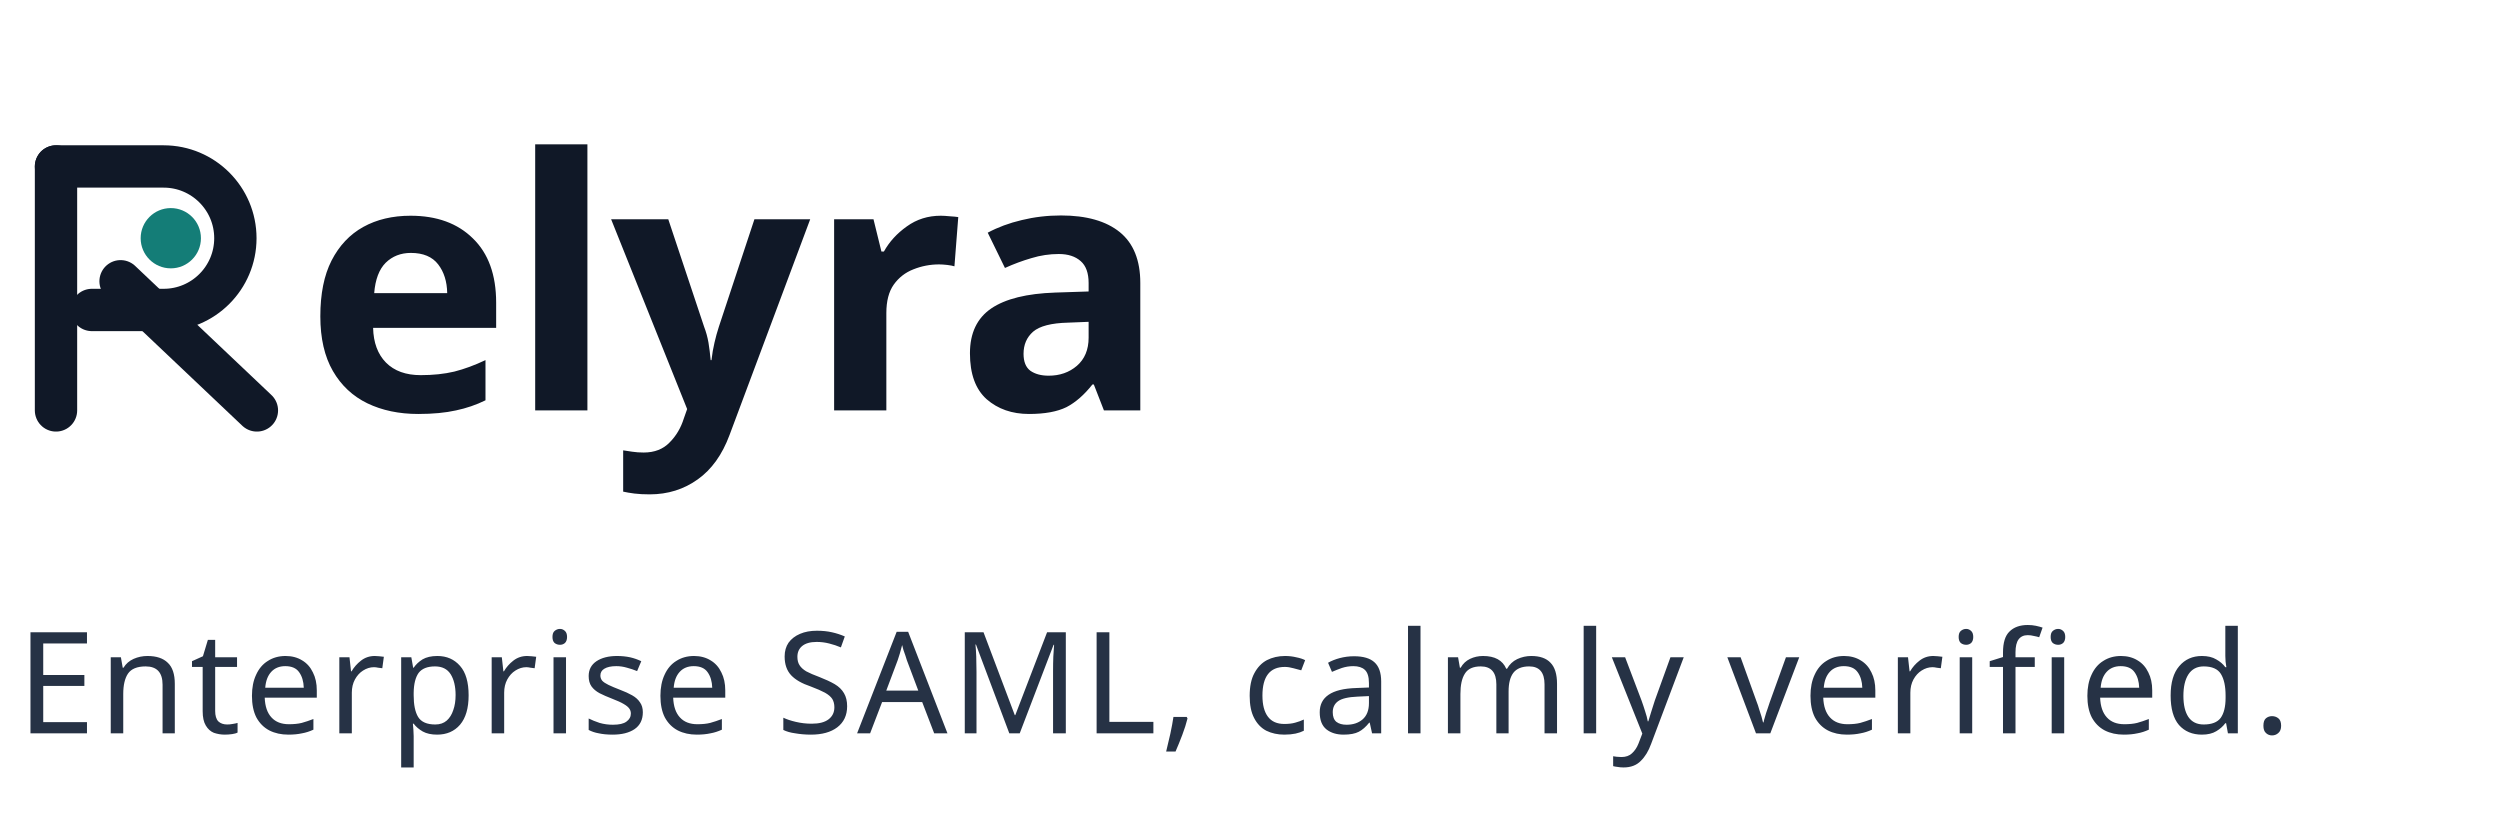
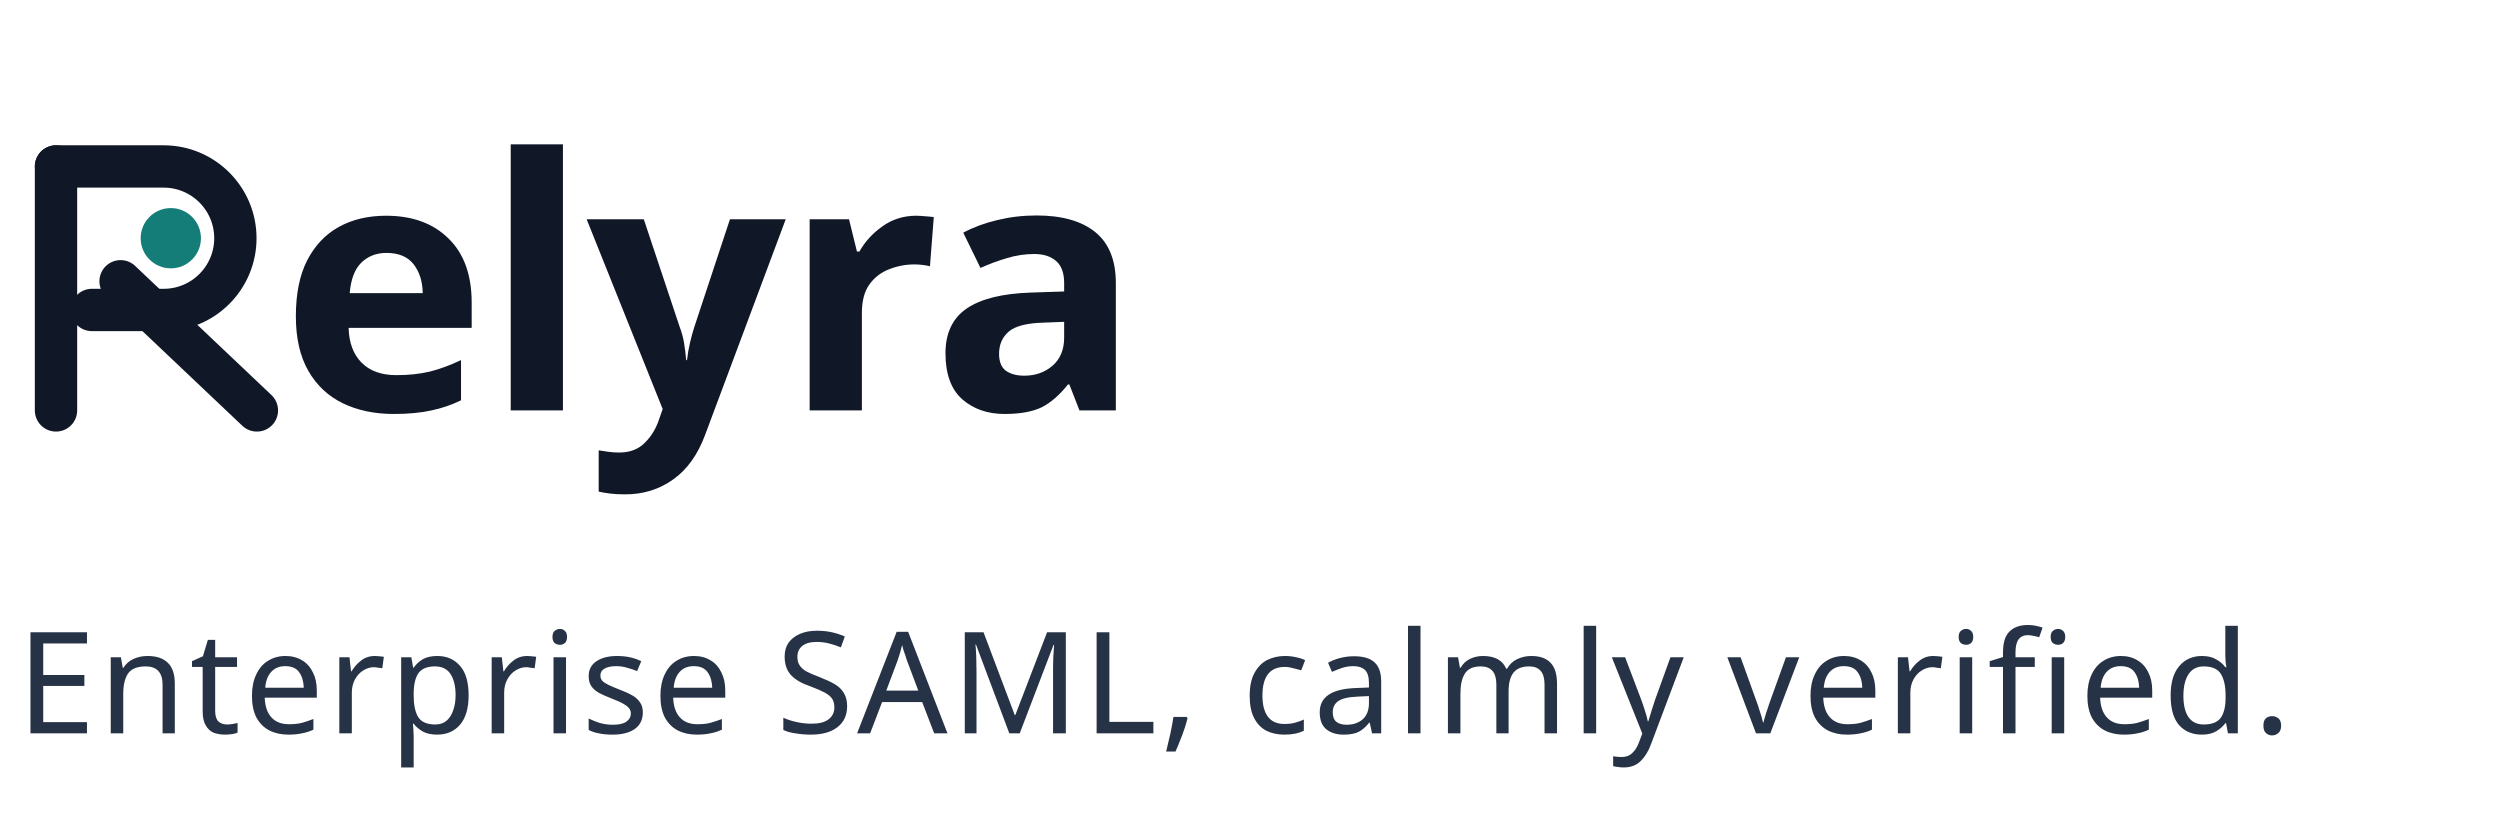
<svg xmlns="http://www.w3.org/2000/svg" viewBox="0 0 150 50" fill="none" role="img" aria-label="Relyra — Enterprise SAML, calmly verified.">
  <style>
    .rl-ink { stroke: #101827; }
    .rl-wm  { fill: #101827; }
    .rl-node { fill: #147D77; }
    .rl-tag { fill: #263245; }
    @media (prefers-color-scheme: dark) {
      .rl-ink { stroke: #F8FAFC; }
      .rl-wm  { fill: #F8FAFC; }
      .rl-node { fill: #61D6C8; }
      .rl-tag { fill: #CBD5E1; }
    }
  </style>
  <g transform="translate(0 1) scale(1.05)">
    <g transform="translate(-0.9 5.69) scale(0.82)">
      <g class="rl-ink" stroke-width="2.95" stroke-linecap="round" stroke-linejoin="round" fill="none">
        <path d="M5 3.5 V20.5" />
        <path d="M5 3.5 H12.5 A5 5 0 0 1 12.5 13.5 H7.5" />
        <path d="M9.5 11.5 L19 20.5" />
      </g>
      <circle class="rl-node" cx="13" cy="8.5" r="2.1" />
    </g>
-     <text class="rl-wm" x="17.4" y="22.5" font-family="'IBM Plex Sans Condensed','IBM Plex Sans',system-ui,sans-serif" font-weight="600" font-size="20" letter-spacing="-0.2">elyra</text>
+     <text class="rl-wm" x="16.0" y="22.5" font-family="'IBM Plex Sans Condensed','IBM Plex Sans',system-ui,sans-serif" font-weight="600" font-size="20" letter-spacing="-0.2">elyra</text>
  </g>
  <text class="rl-tag" x="1" y="44" font-family="'Atkinson Hyperlegible',system-ui,sans-serif" font-size="8.5" letter-spacing="0.2">Enterprise SAML, calmly verified.</text>
</svg>
